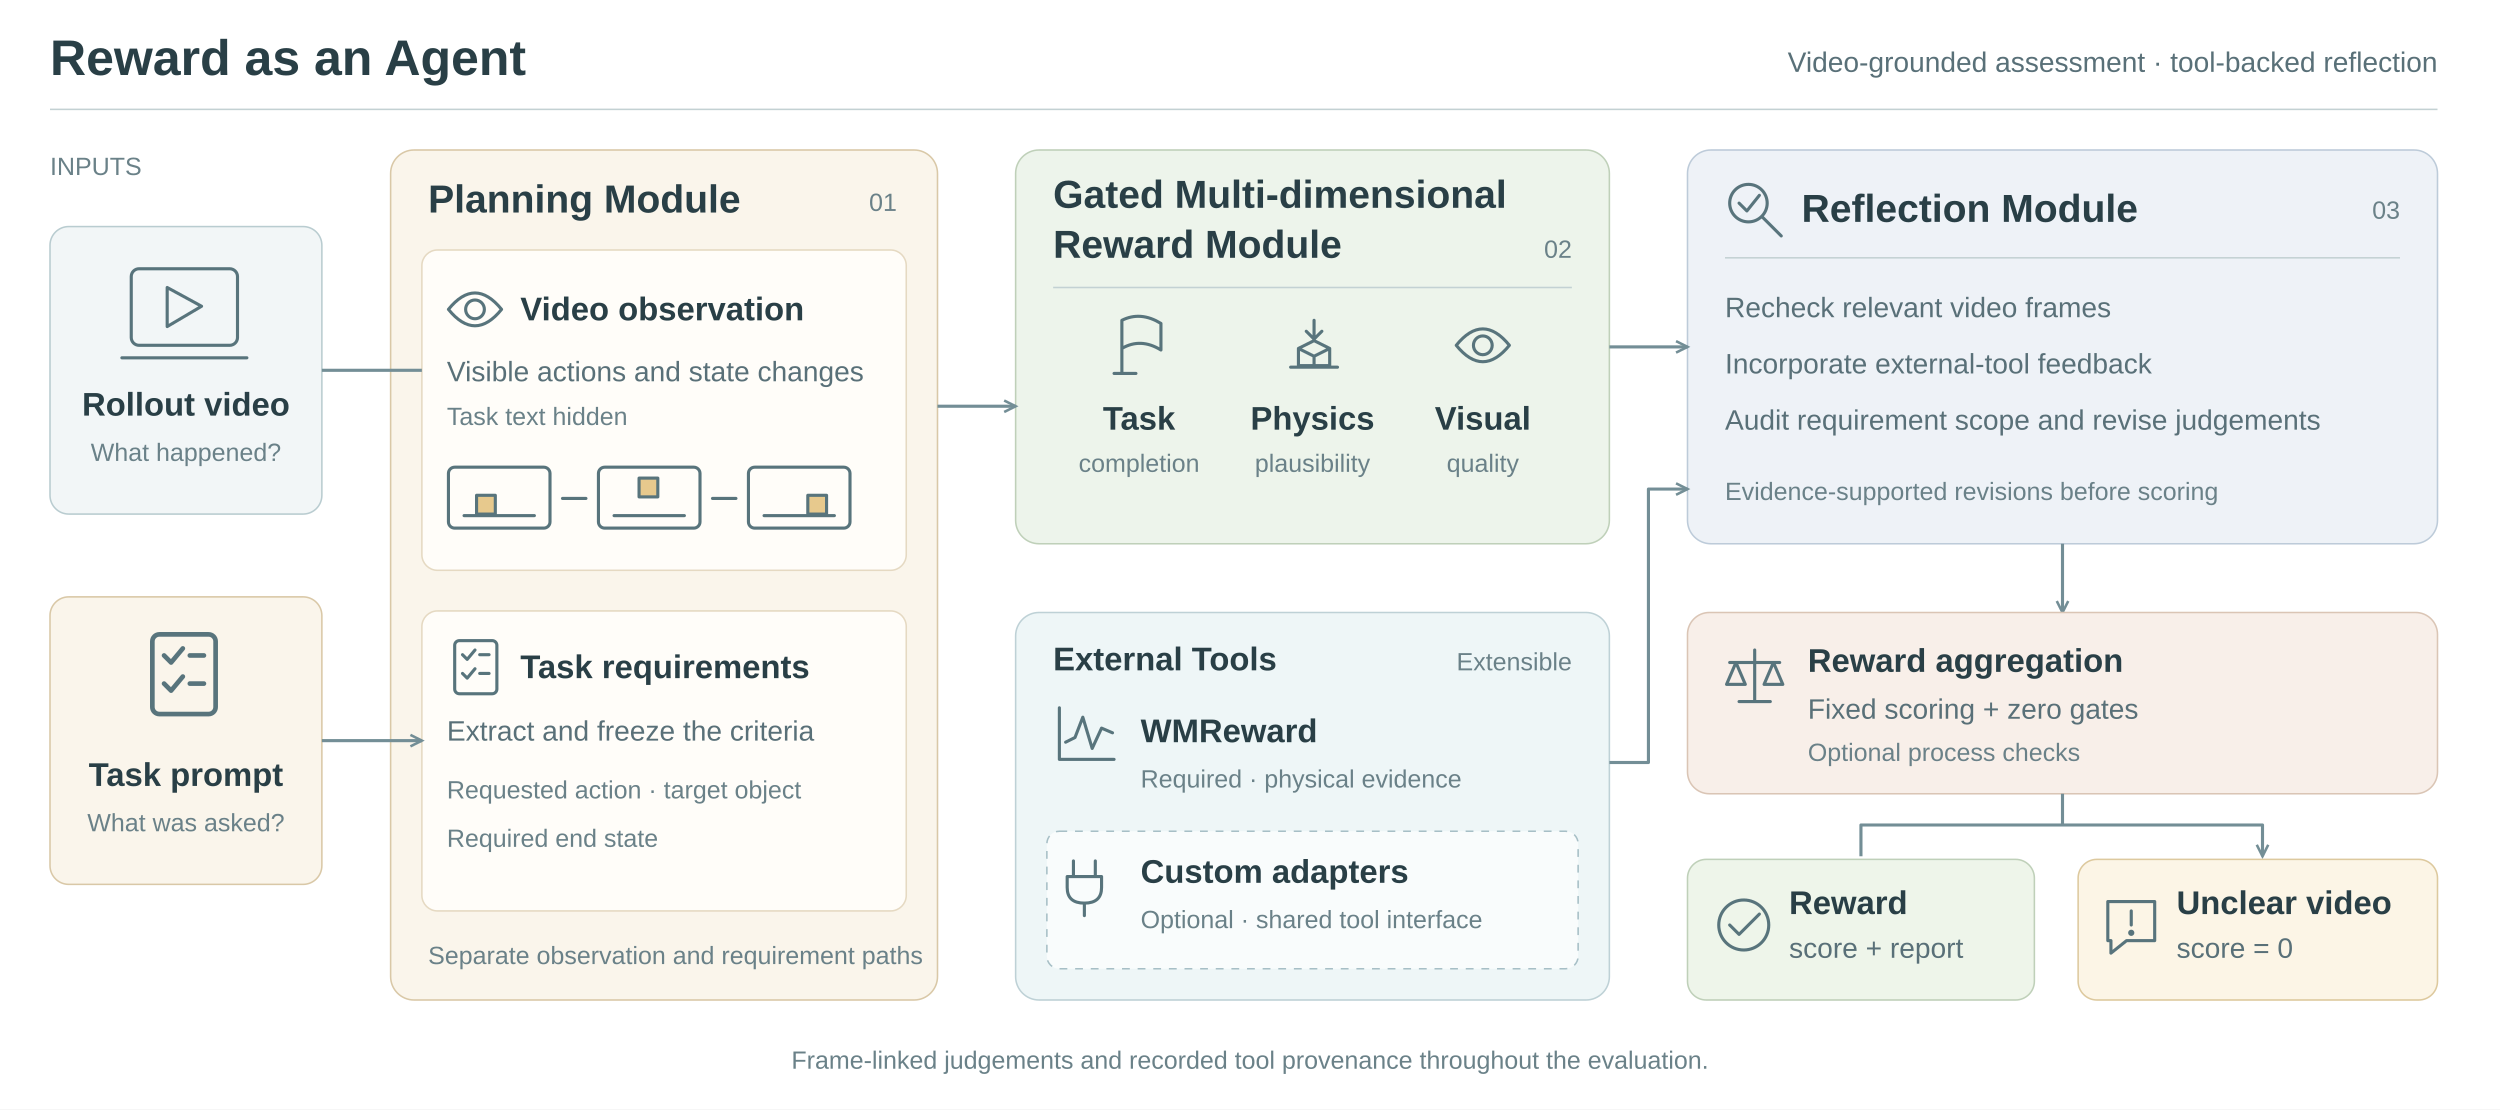
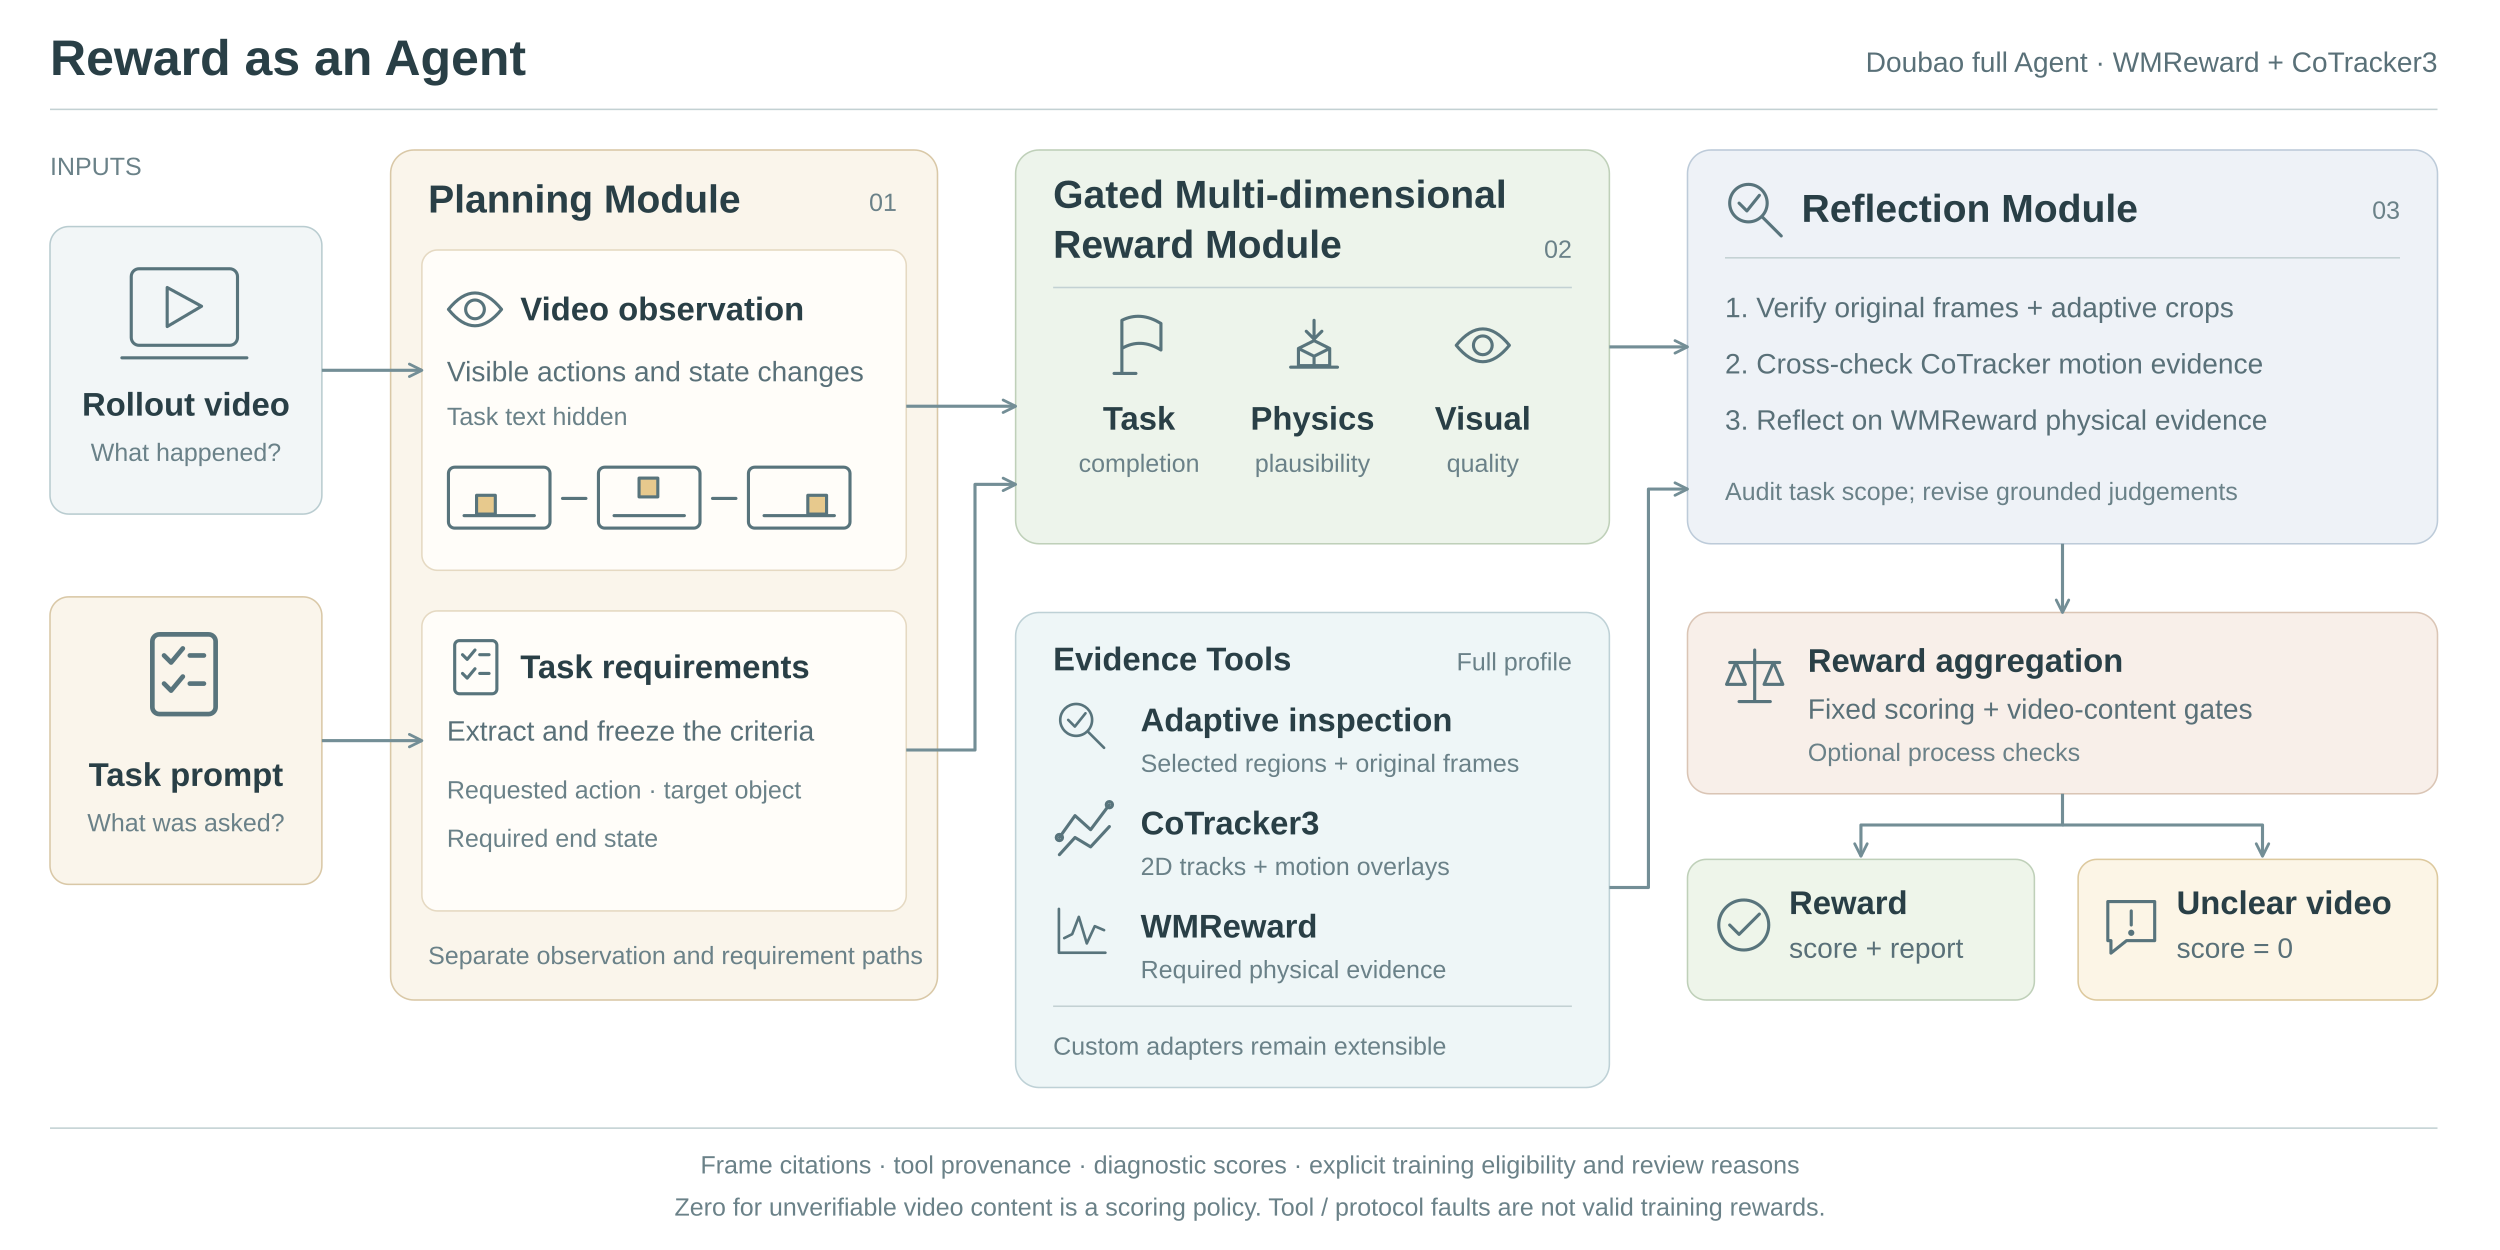
- <svg xmlns="http://www.w3.org/2000/svg" width="1600" height="710" viewBox="0 0 1600 710" role="img" aria-labelledby="title desc">
+ <svg xmlns="http://www.w3.org/2000/svg" width="1600" height="800" viewBox="0 0 1600 800" role="img" aria-labelledby="title desc">
  <defs>
    <style>
text{font-family:'Liberation Sans',Arial,sans-serif;fill:#293f46}
- .head{font-size:25px;font-weight:600}.label{font-size:21px;font-weight:600}.body{font-size:18px;fill:#597078}.small{font-size:16px;fill:#6a8188}
+ .head{font-size:25px;font-weight:700}.label{font-size:21px;font-weight:700}.body{font-size:18px;fill:#597078}.small{font-size:16px;fill:#6a8188}
.icon{fill:none;stroke:currentColor;stroke-width:2;stroke-linecap:round;stroke-linejoin:round;color:#58747c}
- .flow{fill:none;stroke:#738e96;stroke-width:2;stroke-linejoin:round;marker-end:url(#arrow)}
+ .flow{fill:none;stroke:#738e96;stroke-width:2;stroke-linejoin:round}
.rule{stroke:#c3d1d3;stroke-width:1}
</style>
    <marker id="arrow" viewBox="0 0 12 12" markerWidth="11" markerHeight="11" refX="10" refY="6" orient="auto" markerUnits="userSpaceOnUse">
      <path d="M2 2L10 6L2 10" fill="none" stroke="#738e96" stroke-width="1.8" />
    </marker>
    <g id="eye" class="icon">
      <path d="M1 18Q18-3 35 18Q18 39 1 18Z" />
      <circle cx="18" cy="18" r="6" />
    </g>
    <g id="checklist" class="icon">
      <rect x="5" y="2" width="27" height="34" rx="3" />
      <path d="M10 11L13 14L18 8M21 11H27M10 23L13 26L18 20M21 23H27" />
    </g>
    <g id="flag" class="icon">
      <path d="M7 36V2Q19-4 32 4V21Q19 13 7 20M2 36H16" />
    </g>
    <g id="physics" class="icon">
      <path d="M4 32H34M19 2V14M14 9L19 14L24 9M9 20L19 15L29 20V31H9Z M9 20L19 25L29 20M19 25V31" />
    </g>
    <g id="search" class="icon">
      <circle cx="15" cy="15" r="12" />
      <path d="M24 24L36 36M9 15L14 20L22 10" />
    </g>
    <g id="wave" class="icon">
      <path d="M2 2V35H37M6 24L12 21L17 8L23 28L29 15L36 18" />
    </g>
    <g id="plug" class="icon">
      <path d="M11 2V12M25 2V12M7 12H29V19Q29 29 18 29Q7 29 7 19ZM18 29V37" />
    </g>
    <g id="balance" class="icon">
      <path d="M18 2V35M8 35H28M2 10H34M6 10L0 24H12ZM30 10L24 24H36Z" />
    </g>
    <g id="ok" class="icon">
      <circle cx="18" cy="18" r="16" />
      <path d="M9 18L15 24L28 11" />
    </g>
    <g id="review" class="icon">
      <path d="M3 3H33V28H15L5 36V28H3Z M18 9V18" />
      <circle cx="18" cy="23" r="1" />
    </g>
  </defs>
-   <rect width="1600" height="710" fill="#fff" />
-   <text x="32" y="48" font-size="32" font-weight="600">Reward as an Agent</text>
-   <text x="1560" y="46" text-anchor="end" class="body">Video-grounded assessment · tool-backed reflection</text>
+   <rect width="1600" height="800" fill="#fff" />
+   <text x="32" y="48" font-size="32" font-weight="700">Reward as an Agent</text>
+   <text x="1560" y="46" text-anchor="end" class="body">Doubao full Agent · WMReward + CoTracker3</text>
  <path d="M32 70H1560" class="rule" />
  <text x="32" y="112" class="small">INPUTS</text>
  <rect x="32" y="145" width="174" height="184" rx="12" fill="#f2f6f7" stroke="#b9ccd0" />
  <g class="icon" transform="translate(84 172)">
    <rect width="68" height="49" rx="5" />
    <path d="M23 12L45 24L23 37Z" />
    <path d="M-6 57H74" />
  </g>
  <text x="119" y="266" text-anchor="middle" class="label">Rollout video</text>
  <text x="119" y="295" text-anchor="middle" class="small">What happened?</text>
  <rect x="32" y="382" width="174" height="184" rx="12" fill="#faf5eb" stroke="#d9c8a7" />
  <use href="#checklist" transform="translate(90 403) scale(1.5)" />
  <text x="119" y="503" text-anchor="middle" class="label">Task prompt</text>
  <text x="119" y="532" text-anchor="middle" class="small">What was asked?</text>
  <rect x="250" y="96" width="350" height="544" rx="15" fill="#faf5eb" stroke="#d9c8a7" />
  <text x="274" y="136" class="head">Planning Module</text>
  <text x="574" y="135" text-anchor="end" class="small">01</text>
  <rect x="270" y="160" width="310" height="205" rx="10" fill="#fffdf9" stroke="#e5d9c2" />
  <use href="#eye" transform="translate(286 180)" />
  <text x="333" y="205" class="label">Video observation</text>
  <text x="286" y="244" class="body">Visible actions and state changes</text>
  <text x="286" y="272" class="small">Task text hidden</text>
  <g class="icon" transform="translate(287 299)">
    <rect width="65" height="39" rx="4" />
    <rect x="96" width="65" height="39" rx="4" />
    <rect x="192" width="65" height="39" rx="4" />
    <path d="M10 31H55M106 31H151M202 31H247" />
    <path d="M73 20H88M169 20H184" />
    <rect x="18" y="18" width="12" height="12" fill="#e7c98d" />
    <rect x="122" y="7" width="12" height="12" fill="#e7c98d" />
    <rect x="230" y="18" width="12" height="12" fill="#e7c98d" />
  </g>
  <rect x="270" y="391" width="310" height="192" rx="10" fill="#fffdf9" stroke="#e5d9c2" />
  <use href="#checklist" transform="translate(286 408)" />
  <text x="333" y="434" class="label">Task requirements</text>
  <text x="286" y="474" class="body">Extract and freeze the criteria</text>
  <text x="286" y="511" class="small">Requested action · target object</text>
  <text x="286" y="542" class="small">Required end state</text>
  <text x="274" y="617" class="small">Separate observation and requirement paths</text>
-   <path d="M206 237H270M206 474H270" class="flow" />
+   <path d="M206 237H270" class="flow" />
+   <path d="M206 474H270" class="flow" />
  <rect x="650" y="96" width="380" height="252" rx="15" fill="#edf4eb" stroke="#bfd0b9" />
  <text x="674" y="133" class="head">Gated Multi-dimensional</text>
  <text x="674" y="165" class="head">Reward Module</text>
  <text x="1006" y="165" text-anchor="end" class="small">02</text>
  <path d="M674 184H1006" class="rule" />
  <use href="#flag" transform="translate(711 203)" />
  <use href="#physics" transform="translate(822 203)" />
  <use href="#eye" transform="translate(931 203)" />
  <text x="729" y="275" text-anchor="middle" class="label">Task</text>
  <text x="729" y="302" text-anchor="middle" class="small">completion</text>
  <text x="840" y="275" text-anchor="middle" class="label">Physics</text>
  <text x="840" y="302" text-anchor="middle" class="small">plausibility</text>
  <text x="949" y="275" text-anchor="middle" class="label">Visual</text>
  <text x="949" y="302" text-anchor="middle" class="small">quality</text>
-   <path d="M600 260H650" class="flow" />
+   <path d="M580 260H650" class="flow" />
+   <path d="M580 480H624V310H650" class="flow" />
  <rect x="1080" y="96" width="480" height="252" rx="15" fill="#eef2f7" stroke="#bdcbd9" />
  <use href="#search" transform="translate(1104 115)" />
  <text x="1153" y="142" class="head">Reflection Module</text>
  <text x="1536" y="140" text-anchor="end" class="small">03</text>
  <path d="M1104 165H1536" class="rule" />
-   <text x="1104" y="203" class="body">Recheck relevant video frames</text>
-   <text x="1104" y="239" class="body">Incorporate external-tool feedback</text>
-   <text x="1104" y="275" class="body">Audit requirement scope and revise judgements</text>
-   <text x="1104" y="320" class="small">Evidence-supported revisions before scoring</text>
+   <text x="1104" y="203" class="body">1. Verify original frames + adaptive crops</text>
+   <text x="1104" y="239" class="body">2. Cross-check CoTracker motion evidence</text>
+   <text x="1104" y="275" class="body">3. Reflect on WMReward physical evidence</text>
+   <text x="1104" y="320" class="small">Audit task scope; revise grounded judgements</text>
  <path d="M1030 222H1080" class="flow" />
-   <rect x="650" y="392" width="380" height="248" rx="15" fill="#eef6f7" stroke="#bed1d6" />
-   <text x="674" y="429" class="label">External Tools</text>
-   <text x="1006" y="429" text-anchor="end" class="small">Extensible</text>
-   <use href="#wave" transform="translate(676 451)" />
-   <text x="730" y="475" class="label">WMReward</text>
-   <text x="730" y="504" class="small">Required · physical evidence</text>
-   <rect x="670" y="532" width="340" height="88" rx="8" fill="#f9fcfc" stroke="#a7bfc6" stroke-dasharray="5 5" />
-   <use href="#plug" transform="translate(676 549)" />
-   <text x="730" y="565" class="label">Custom adapters</text>
-   <text x="730" y="594" class="small">Optional · shared tool interface</text>
-   <path d="M1030 488H1055V313H1080" class="flow" />
+   <rect x="650" y="392" width="380" height="304" rx="15" fill="#eef6f7" stroke="#bed1d6" />
+   <text x="674" y="429" class="label">Evidence Tools</text>
+   <text x="1006" y="429" text-anchor="end" class="small">Full profile</text>
+   <use href="#search" transform="translate(676 448) scale(.85)" />
+   <text x="730" y="468" class="label">Adaptive inspection</text>
+   <text x="730" y="494" class="small">Selected regions + original frames</text>
+   <g class="icon" transform="translate(676 513)">
+     <path d="M2 23L12 9L22 18L34 2M2 34L12 23L22 29L34 16" />
+     <circle cx="2" cy="23" r="2" />
+     <circle cx="34" cy="2" r="2" />
+   </g>
+   <text x="730" y="534" class="label">CoTracker3</text>
+   <text x="730" y="560" class="small">2D tracks + motion overlays</text>
+   <use href="#wave" transform="translate(676 580) scale(.85)" />
+   <text x="730" y="600" class="label">WMReward</text>
+   <text x="730" y="626" class="small">Required physical evidence</text>
+   <path d="M674 644H1006" class="rule" />
+   <text x="674" y="675" class="small">Custom adapters remain extensible</text>
+   <path d="M1030 568H1055V313H1080" class="flow" />
  <path d="M1320 348V392" class="flow" />
  <rect x="1080" y="392" width="480" height="116" rx="14" fill="#f8efe9" stroke="#dac5b5" />
  <use href="#balance" transform="translate(1105 414)" />
  <text x="1157" y="430" class="label">Reward aggregation</text>
-   <text x="1157" y="460" class="body">Fixed scoring + zero gates</text>
+   <text x="1157" y="460" class="body">Fixed scoring + video-content gates</text>
  <text x="1157" y="487" class="small">Optional process checks</text>
-   <path d="M1320 508V528H1191V548M1320 528H1448V548" class="flow" />
+   <path d="M1320 508V528H1191V548" class="flow" />
+   <path d="M1320 528H1448V548" class="flow" />
  <rect x="1080" y="550" width="222" height="90" rx="12" fill="#eef5ea" stroke="#bfd0b9" />
  <use href="#ok" transform="translate(1098 574)" />
  <text x="1145" y="585" class="label">Reward</text>
  <text x="1145" y="613" class="body">score + report</text>
  <rect x="1330" y="550" width="230" height="90" rx="12" fill="#fcf5e6" stroke="#ddc99e" />
  <use href="#review" transform="translate(1346 574)" />
  <text x="1393" y="585" class="label">Unclear video</text>
  <text x="1393" y="613" class="body">score = 0</text>
-   <text x="800" y="684" text-anchor="middle" class="small">Frame-linked judgements and recorded tool provenance throughout the evaluation.</text>
+   <path d="M32 722H1560" class="rule" />
+   <text x="800" y="751" text-anchor="middle" class="small">Frame citations · tool provenance · diagnostic scores · explicit training eligibility and review reasons</text>
+   <text x="800" y="778" text-anchor="middle" class="small">Zero for unverifiable video content is a scoring policy. Tool / protocol faults are not valid training rewards.</text>
+   <g fill="none" stroke="#738e96" stroke-width="1.8" stroke-linecap="round" stroke-linejoin="round">
+     <path d="M262 233L270 237L262 241" />
+     <path d="M262 470L270 474L262 478" />
+     <path d="M642 256L650 260L642 264" />
+     <path d="M642 306L650 310L642 314" />
+     <path d="M1072 218L1080 222L1072 226" />
+     <path d="M1072 309L1080 313L1072 317" />
+     <path d="M1316 384L1320 392L1324 384" />
+     <path d="M1187 540L1191 548L1195 540" />
+     <path d="M1444 540L1448 548L1452 540" />
+   </g>
</svg>
